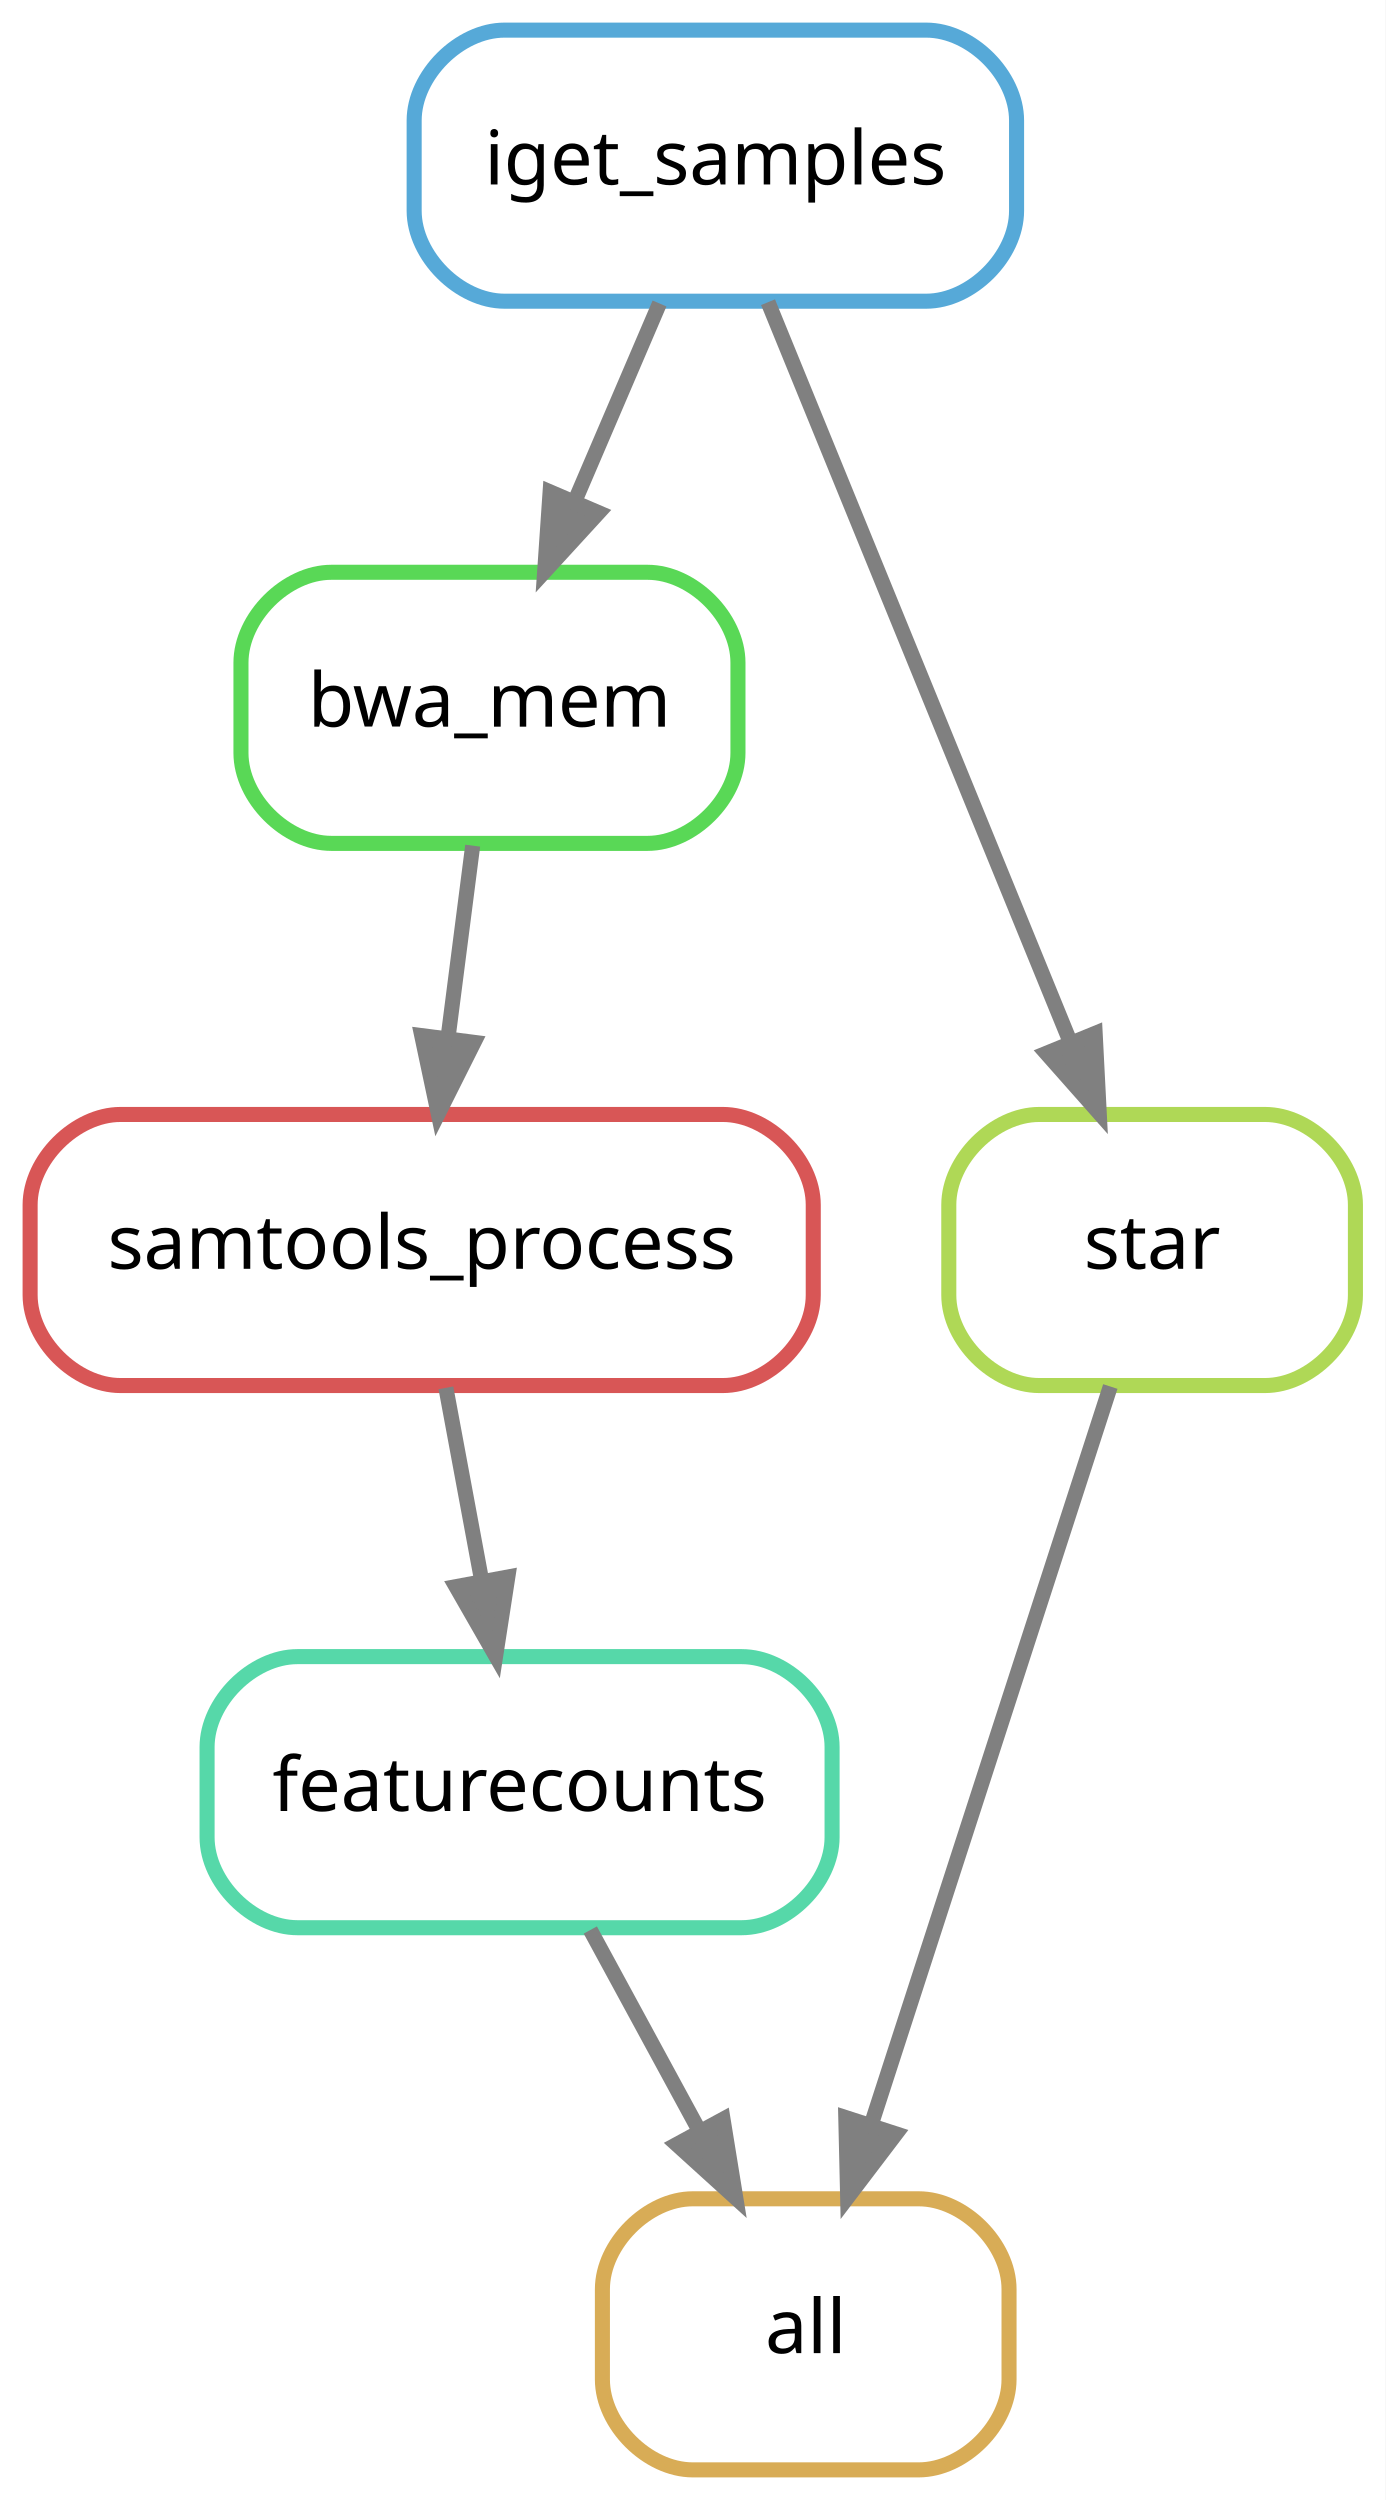
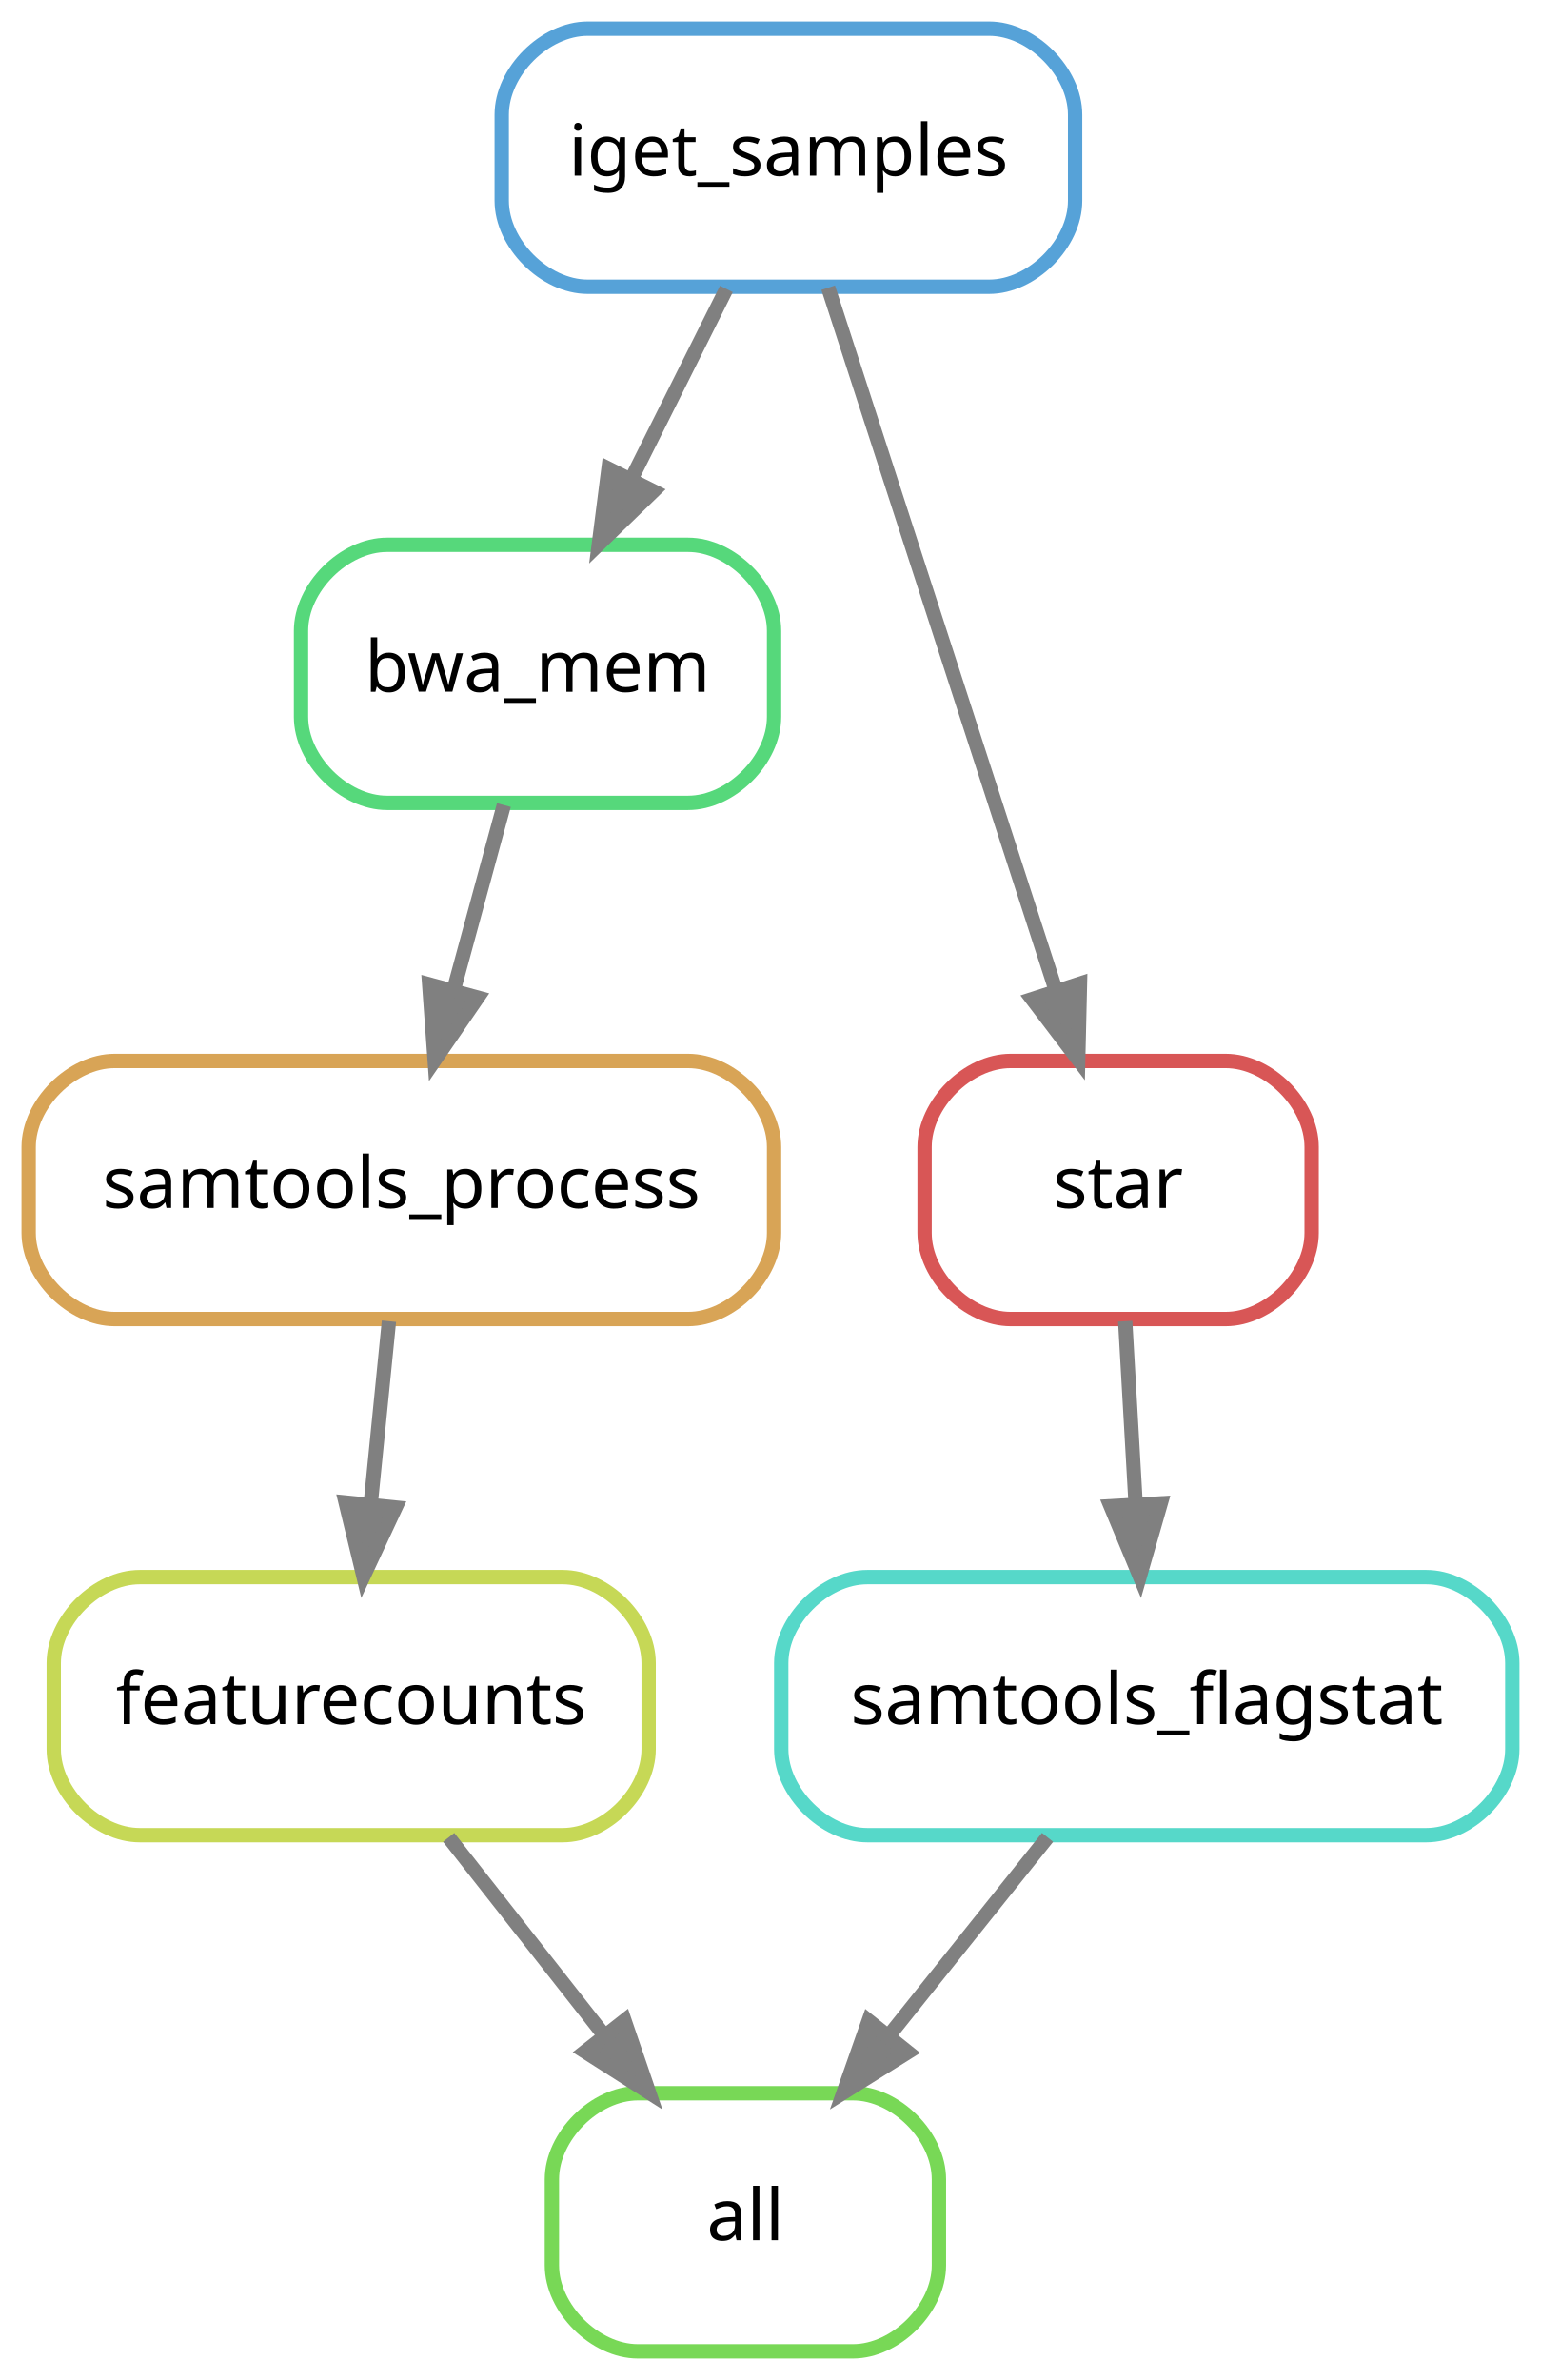
- <svg xmlns="http://www.w3.org/2000/svg" width="184pt" height="332pt" viewBox="0.00 0.00 184.00 332.00">
+ <svg xmlns="http://www.w3.org/2000/svg" width="215pt" height="332pt" viewBox="0.00 0.00 215.00 332.00">
  <g id="graph0" class="graph" transform="scale(1 1) rotate(0) translate(4 328)">
-     <polygon fill="white" stroke="none" points="-4,4 -4,-328 180,-328 180,4 -4,4" />
+     <polygon fill="white" stroke="none" points="-4,4 -4,-328 211,-328 211,4 -4,4" />
    <g id="node1" class="node">
-       <path fill="none" stroke="#59d856" stroke-width="2" d="M82,-252C82,-252 40,-252 40,-252 34,-252 28,-246 28,-240 28,-240 28,-228 28,-228 28,-222 34,-216 40,-216 40,-216 82,-216 82,-216 88,-216 94,-222 94,-228 94,-228 94,-240 94,-240 94,-246 88,-252 82,-252" />
-       <text text-anchor="middle" x="61" y="-231.5" font-family="sans" font-size="10.00">bwa_mem</text>
+       <path fill="none" stroke="#78d856" stroke-width="2" d="M115,-36C115,-36 85,-36 85,-36 79,-36 73,-30 73,-24 73,-24 73,-12 73,-12 73,-6 79,-0 85,-0 85,-0 115,-0 115,-0 121,-0 127,-6 127,-12 127,-12 127,-24 127,-24 127,-30 121,-36 115,-36" />
+       <text text-anchor="middle" x="100" y="-15.5" font-family="sans" font-size="10.00">all</text>
+     </g>
+     <g id="node2" class="node">
+       <path fill="none" stroke="#56d87b" stroke-width="2" d="M92,-252C92,-252 50,-252 50,-252 44,-252 38,-246 38,-240 38,-240 38,-228 38,-228 38,-222 44,-216 50,-216 50,-216 92,-216 92,-216 98,-216 104,-222 104,-228 104,-228 104,-240 104,-240 104,-246 98,-252 92,-252" />
+       <text text-anchor="middle" x="71" y="-231.5" font-family="sans" font-size="10.00">bwa_mem</text>
+     </g>
+     <g id="node4" class="node">
+       <path fill="none" stroke="#d8a456" stroke-width="2" d="M92,-180C92,-180 12,-180 12,-180 6,-180 0,-174 0,-168 0,-168 0,-156 0,-156 0,-150 6,-144 12,-144 12,-144 92,-144 92,-144 98,-144 104,-150 104,-156 104,-156 104,-168 104,-168 104,-174 98,-180 92,-180" />
+       <text text-anchor="middle" x="52" y="-159.5" font-family="sans" font-size="10.00">samtools_process</text>
+     </g>
+     <g id="edge5" class="edge">
+       <path fill="none" stroke="grey" stroke-width="2" d="M66.303,-215.697C64.187,-207.898 61.638,-198.509 59.282,-189.829" />
+       <polygon fill="grey" stroke="grey" stroke-width="2" points="62.64,-188.838 56.643,-180.104 55.884,-190.672 62.64,-188.838" />
    </g>
    <g id="node3" class="node">
-       <path fill="none" stroke="#d85656" stroke-width="2" d="M92,-180C92,-180 12,-180 12,-180 6,-180 0,-174 0,-168 0,-168 0,-156 0,-156 0,-150 6,-144 12,-144 12,-144 92,-144 92,-144 98,-144 104,-150 104,-156 104,-156 104,-168 104,-168 104,-174 98,-180 92,-180" />
-       <text text-anchor="middle" x="52" y="-159.5" font-family="sans" font-size="10.00">samtools_process</text>
+       <path fill="none" stroke="#d85656" stroke-width="2" d="M167,-180C167,-180 137,-180 137,-180 131,-180 125,-174 125,-168 125,-168 125,-156 125,-156 125,-150 131,-144 137,-144 137,-144 167,-144 167,-144 173,-144 179,-150 179,-156 179,-156 179,-168 179,-168 179,-174 173,-180 167,-180" />
+       <text text-anchor="middle" x="152" y="-159.5" font-family="sans" font-size="10.00">star</text>
+     </g>
+     <g id="node5" class="node">
+       <path fill="none" stroke="#56d8c9" stroke-width="2" d="M195,-108C195,-108 117,-108 117,-108 111,-108 105,-102 105,-96 105,-96 105,-84 105,-84 105,-78 111,-72 117,-72 117,-72 195,-72 195,-72 201,-72 207,-78 207,-84 207,-84 207,-96 207,-96 207,-102 201,-108 195,-108" />
+       <text text-anchor="middle" x="156" y="-87.5" font-family="sans" font-size="10.00">samtools_flagstat</text>
+     </g>
+     <g id="edge6" class="edge">
+       <path fill="none" stroke="grey" stroke-width="2" d="M152.989,-143.697C153.43,-135.983 153.959,-126.712 154.451,-118.112" />
+       <polygon fill="grey" stroke="grey" stroke-width="2" points="157.946,-118.288 155.023,-108.104 150.958,-117.888 157.946,-118.288" />
+     </g>
+     <g id="node6" class="node">
+       <path fill="none" stroke="#c6d856" stroke-width="2" d="M74.5,-108C74.5,-108 15.5,-108 15.5,-108 9.5,-108 3.5,-102 3.5,-96 3.5,-96 3.5,-84 3.5,-84 3.5,-78 9.5,-72 15.5,-72 15.5,-72 74.5,-72 74.5,-72 80.5,-72 86.5,-78 86.5,-84 86.5,-84 86.5,-96 86.5,-96 86.5,-102 80.5,-108 74.5,-108" />
+       <text text-anchor="middle" x="45" y="-87.5" font-family="sans" font-size="10.00">featurecounts</text>
+     </g>
+     <g id="edge7" class="edge">
+       <path fill="none" stroke="grey" stroke-width="2" d="M50.27,-143.697C49.498,-135.983 48.571,-126.712 47.711,-118.112" />
+       <polygon fill="grey" stroke="grey" stroke-width="2" points="51.188,-117.706 46.71,-108.104 44.223,-118.403 51.188,-117.706" />
+     </g>
+     <g id="edge1" class="edge">
+       <path fill="none" stroke="grey" stroke-width="2" d="M142.157,-71.697C135.511,-63.389 127.422,-53.277 120.113,-44.141" />
+       <polygon fill="grey" stroke="grey" stroke-width="2" points="122.664,-41.727 113.683,-36.104 117.197,-46.099 122.664,-41.727" />
+     </g>
+     <g id="edge2" class="edge">
+       <path fill="none" stroke="grey" stroke-width="2" d="M58.596,-71.697C65.123,-63.389 73.068,-53.277 80.247,-44.141" />
+       <polygon fill="grey" stroke="grey" stroke-width="2" points="83.135,-46.13 86.561,-36.104 77.63,-41.805 83.135,-46.13" />
+     </g>
+     <g id="node7" class="node">
+       <path fill="none" stroke="#56a2d8" stroke-width="2" d="M134,-324C134,-324 78,-324 78,-324 72,-324 66,-318 66,-312 66,-312 66,-300 66,-300 66,-294 72,-288 78,-288 78,-288 134,-288 134,-288 140,-288 146,-294 146,-300 146,-300 146,-312 146,-312 146,-318 140,-324 134,-324" />
+       <text text-anchor="middle" x="106" y="-303.5" font-family="sans" font-size="10.00">iget_samples</text>
    </g>
    <g id="edge3" class="edge">
-       <path fill="none" stroke="grey" stroke-width="2" d="M58.775,-215.697C57.783,-207.983 56.592,-198.712 55.486,-190.112" />
-       <polygon fill="grey" stroke="grey" stroke-width="2" points="58.946,-189.576 54.199,-180.104 52.003,-190.469 58.946,-189.576" />
-     </g>
-     <g id="node2" class="node">
-       <path fill="none" stroke="#56d8a9" stroke-width="2" d="M94.5,-108C94.5,-108 35.5,-108 35.5,-108 29.5,-108 23.5,-102 23.5,-96 23.5,-96 23.5,-84 23.5,-84 23.5,-78 29.5,-72 35.5,-72 35.5,-72 94.5,-72 94.5,-72 100.5,-72 106.5,-78 106.5,-84 106.5,-84 106.5,-96 106.5,-96 106.5,-102 100.5,-108 94.5,-108" />
-       <text text-anchor="middle" x="65" y="-87.5" font-family="sans" font-size="10.00">featurecounts</text>
-     </g>
-     <g id="node4" class="node">
-       <path fill="none" stroke="#d8ac56" stroke-width="2" d="M118,-36C118,-36 88,-36 88,-36 82,-36 76,-30 76,-24 76,-24 76,-12 76,-12 76,-6 82,-0 88,-0 88,-0 118,-0 118,-0 124,-0 130,-6 130,-12 130,-12 130,-24 130,-24 130,-30 124,-36 118,-36" />
-       <text text-anchor="middle" x="103" y="-15.5" font-family="sans" font-size="10.00">all</text>
+       <path fill="none" stroke="grey" stroke-width="2" d="M97.348,-287.697C93.364,-279.728 88.55,-270.1 84.132,-261.264" />
+       <polygon fill="grey" stroke="grey" stroke-width="2" points="87.155,-259.483 79.552,-252.104 80.894,-262.614 87.155,-259.483" />
    </g>
    <g id="edge4" class="edge">
-       <path fill="none" stroke="grey" stroke-width="2" d="M74.393,-71.697C78.765,-63.644 84.057,-53.895 88.895,-44.982" />
-       <polygon fill="grey" stroke="grey" stroke-width="2" points="92.02,-46.563 93.715,-36.104 85.868,-43.223 92.02,-46.563" />
-     </g>
-     <g id="edge2" class="edge">
-       <path fill="none" stroke="grey" stroke-width="2" d="M55.214,-143.697C56.646,-135.983 58.368,-126.712 59.965,-118.112" />
-       <polygon fill="grey" stroke="grey" stroke-width="2" points="63.439,-118.575 61.824,-108.104 56.556,-117.297 63.439,-118.575" />
-     </g>
-     <g id="node5" class="node">
-       <path fill="none" stroke="#56a9d8" stroke-width="2" d="M119,-324C119,-324 63,-324 63,-324 57,-324 51,-318 51,-312 51,-312 51,-300 51,-300 51,-294 57,-288 63,-288 63,-288 119,-288 119,-288 125,-288 131,-294 131,-300 131,-300 131,-312 131,-312 131,-318 125,-324 119,-324" />
-       <text text-anchor="middle" x="91" y="-303.5" font-family="sans" font-size="10.00">iget_samples</text>
-     </g>
-     <g id="edge1" class="edge">
-       <path fill="none" stroke="grey" stroke-width="2" d="M83.584,-287.697C80.206,-279.813 76.13,-270.304 72.377,-261.546" />
-       <polygon fill="grey" stroke="grey" stroke-width="2" points="75.487,-259.917 68.33,-252.104 69.053,-262.675 75.487,-259.917" />
-     </g>
-     <g id="node6" class="node">
-       <path fill="none" stroke="#afd856" stroke-width="2" d="M164,-180C164,-180 134,-180 134,-180 128,-180 122,-174 122,-168 122,-168 122,-156 122,-156 122,-150 128,-144 134,-144 134,-144 164,-144 164,-144 170,-144 176,-150 176,-156 176,-156 176,-168 176,-168 176,-174 170,-180 164,-180" />
-       <text text-anchor="middle" x="149" y="-159.5" font-family="sans" font-size="10.00">star</text>
-     </g>
-     <g id="edge6" class="edge">
-       <path fill="none" stroke="grey" stroke-width="2" d="M97.996,-287.871C107.968,-263.457 126.361,-218.426 138.121,-189.635" />
-       <polygon fill="grey" stroke="grey" stroke-width="2" points="141.438,-190.77 141.979,-180.189 134.958,-188.123 141.438,-190.77" />
-     </g>
-     <g id="edge5" class="edge">
-       <path fill="none" stroke="grey" stroke-width="2" d="M143.451,-143.871C135.577,-119.564 121.082,-74.819 111.751,-46.013" />
-       <polygon fill="grey" stroke="grey" stroke-width="2" points="114.98,-44.624 108.568,-36.189 108.321,-46.781 114.98,-44.624" />
+       <path fill="none" stroke="grey" stroke-width="2" d="M111.549,-287.871C119.423,-263.564 133.918,-218.819 143.249,-190.013" />
+       <polygon fill="grey" stroke="grey" stroke-width="2" points="146.679,-190.781 146.432,-180.189 140.02,-188.624 146.679,-190.781" />
    </g>
  </g>
</svg>
